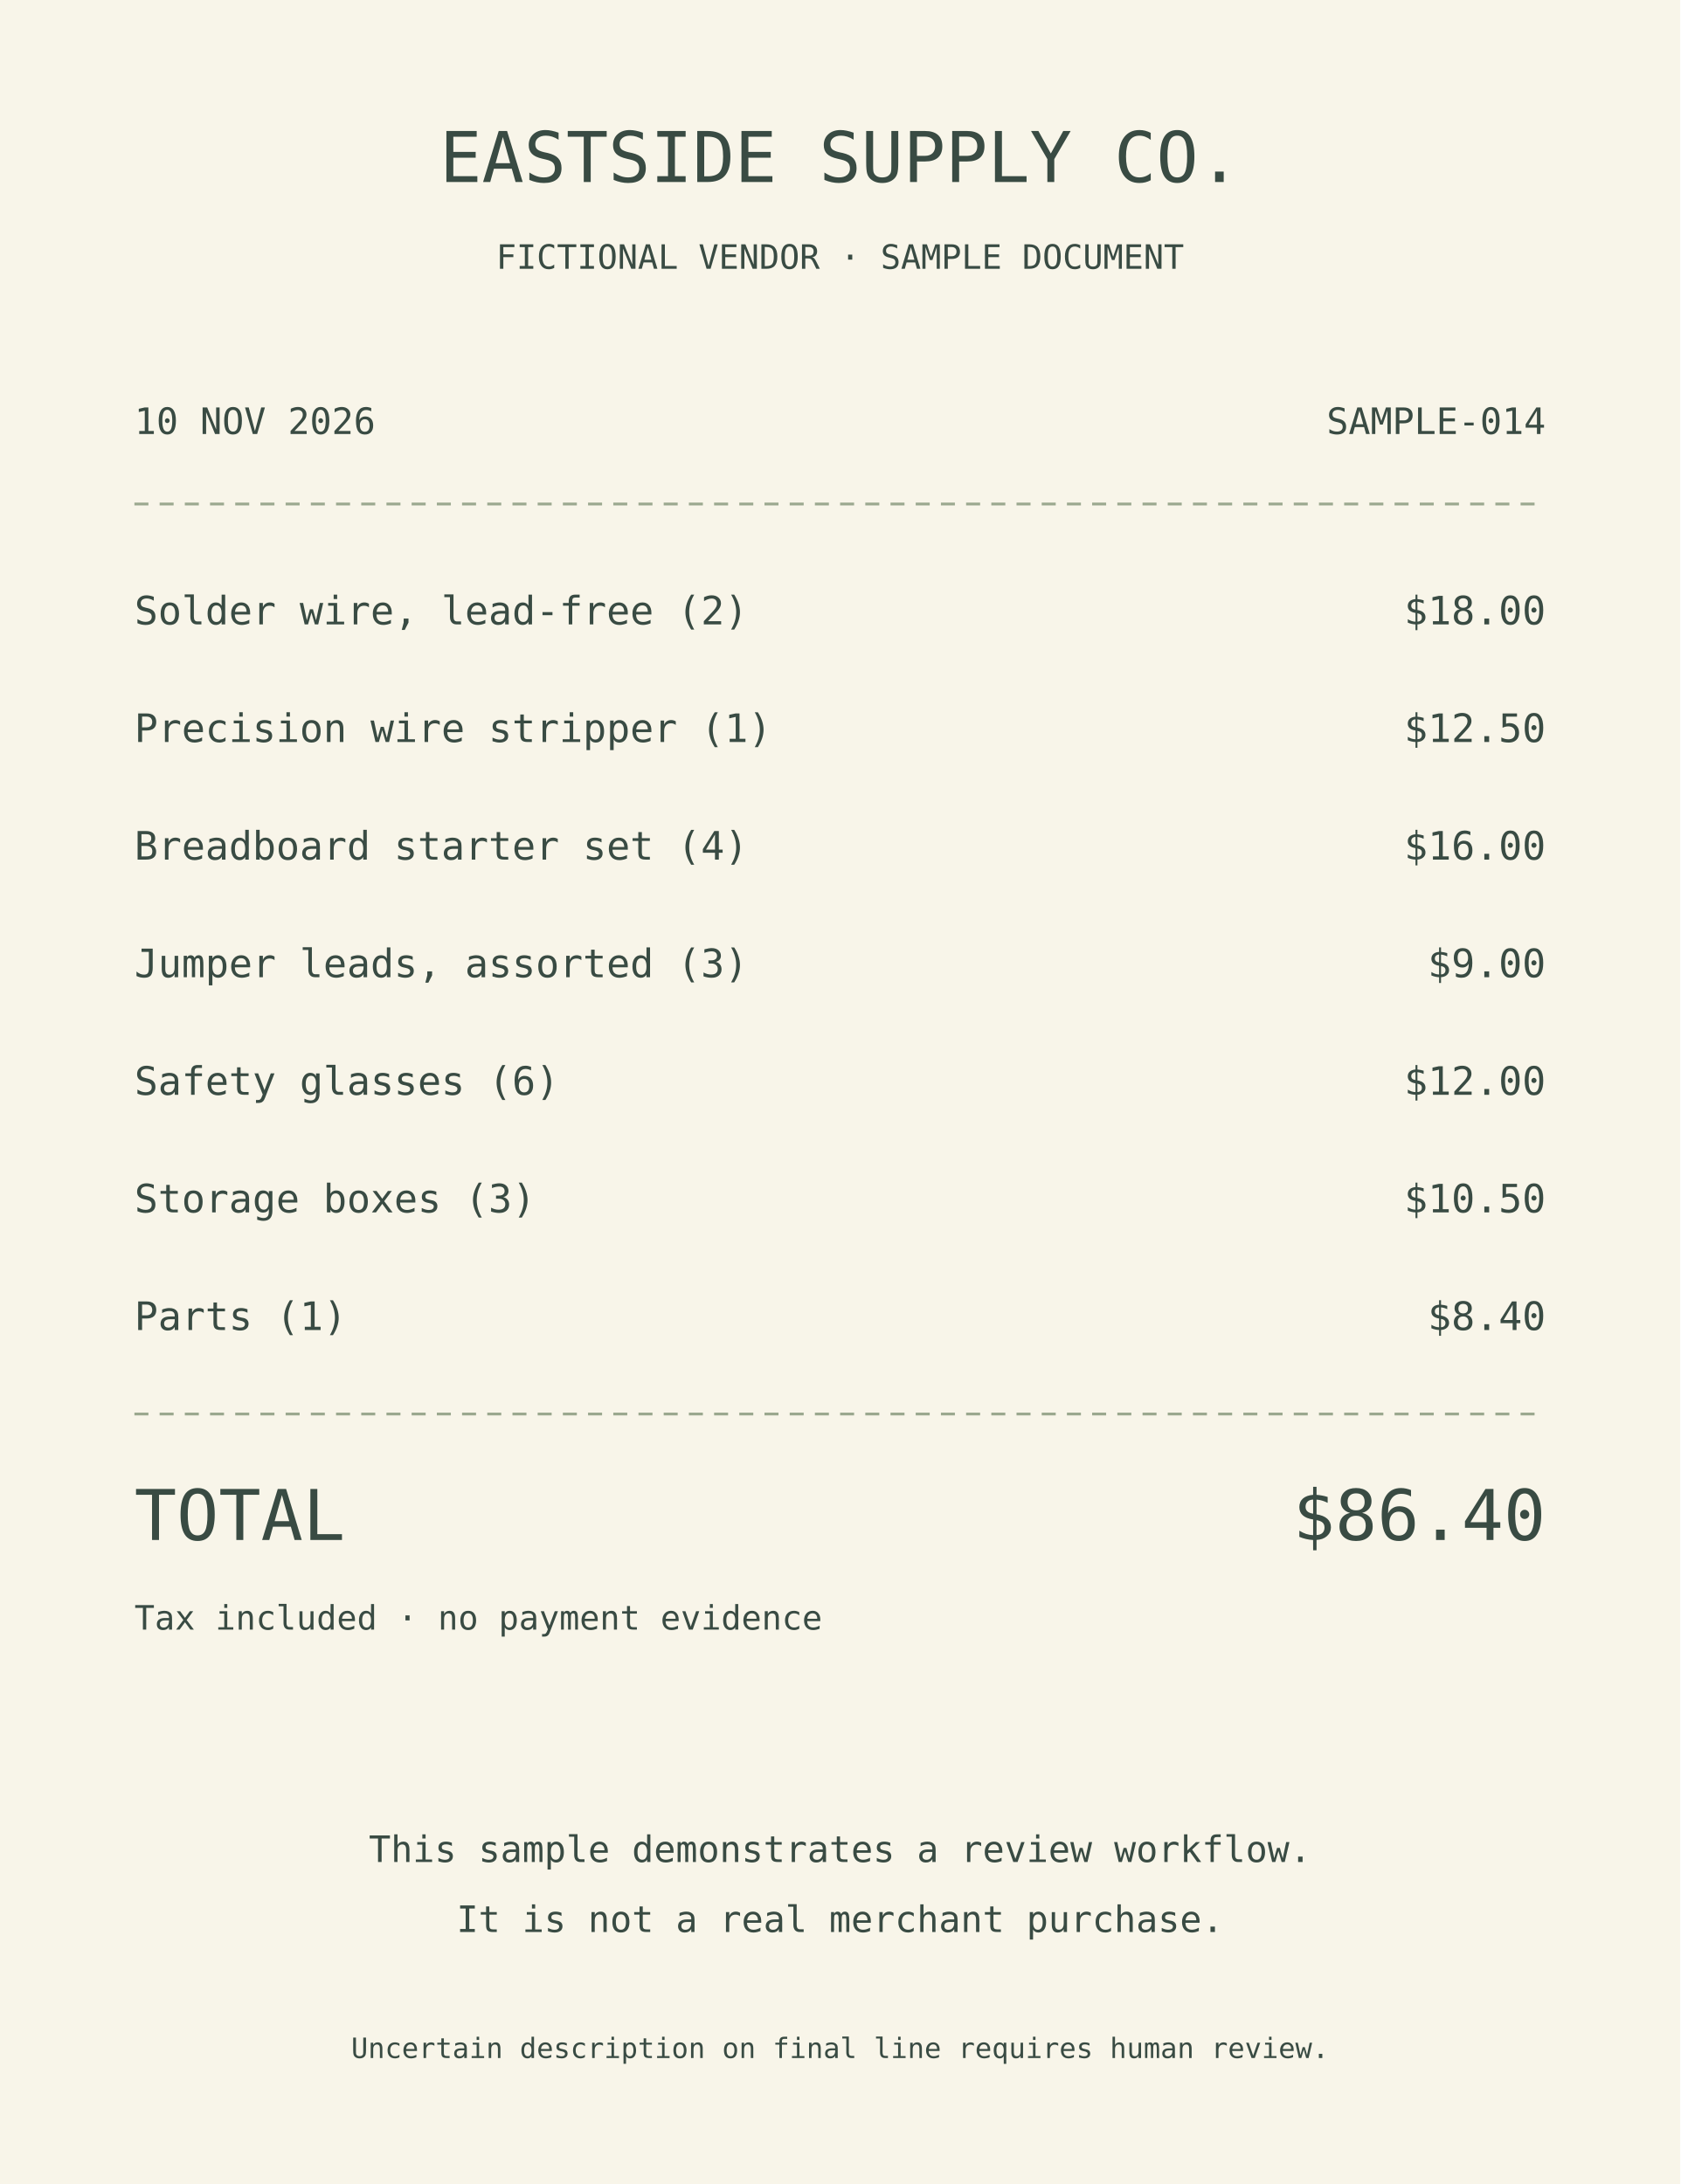
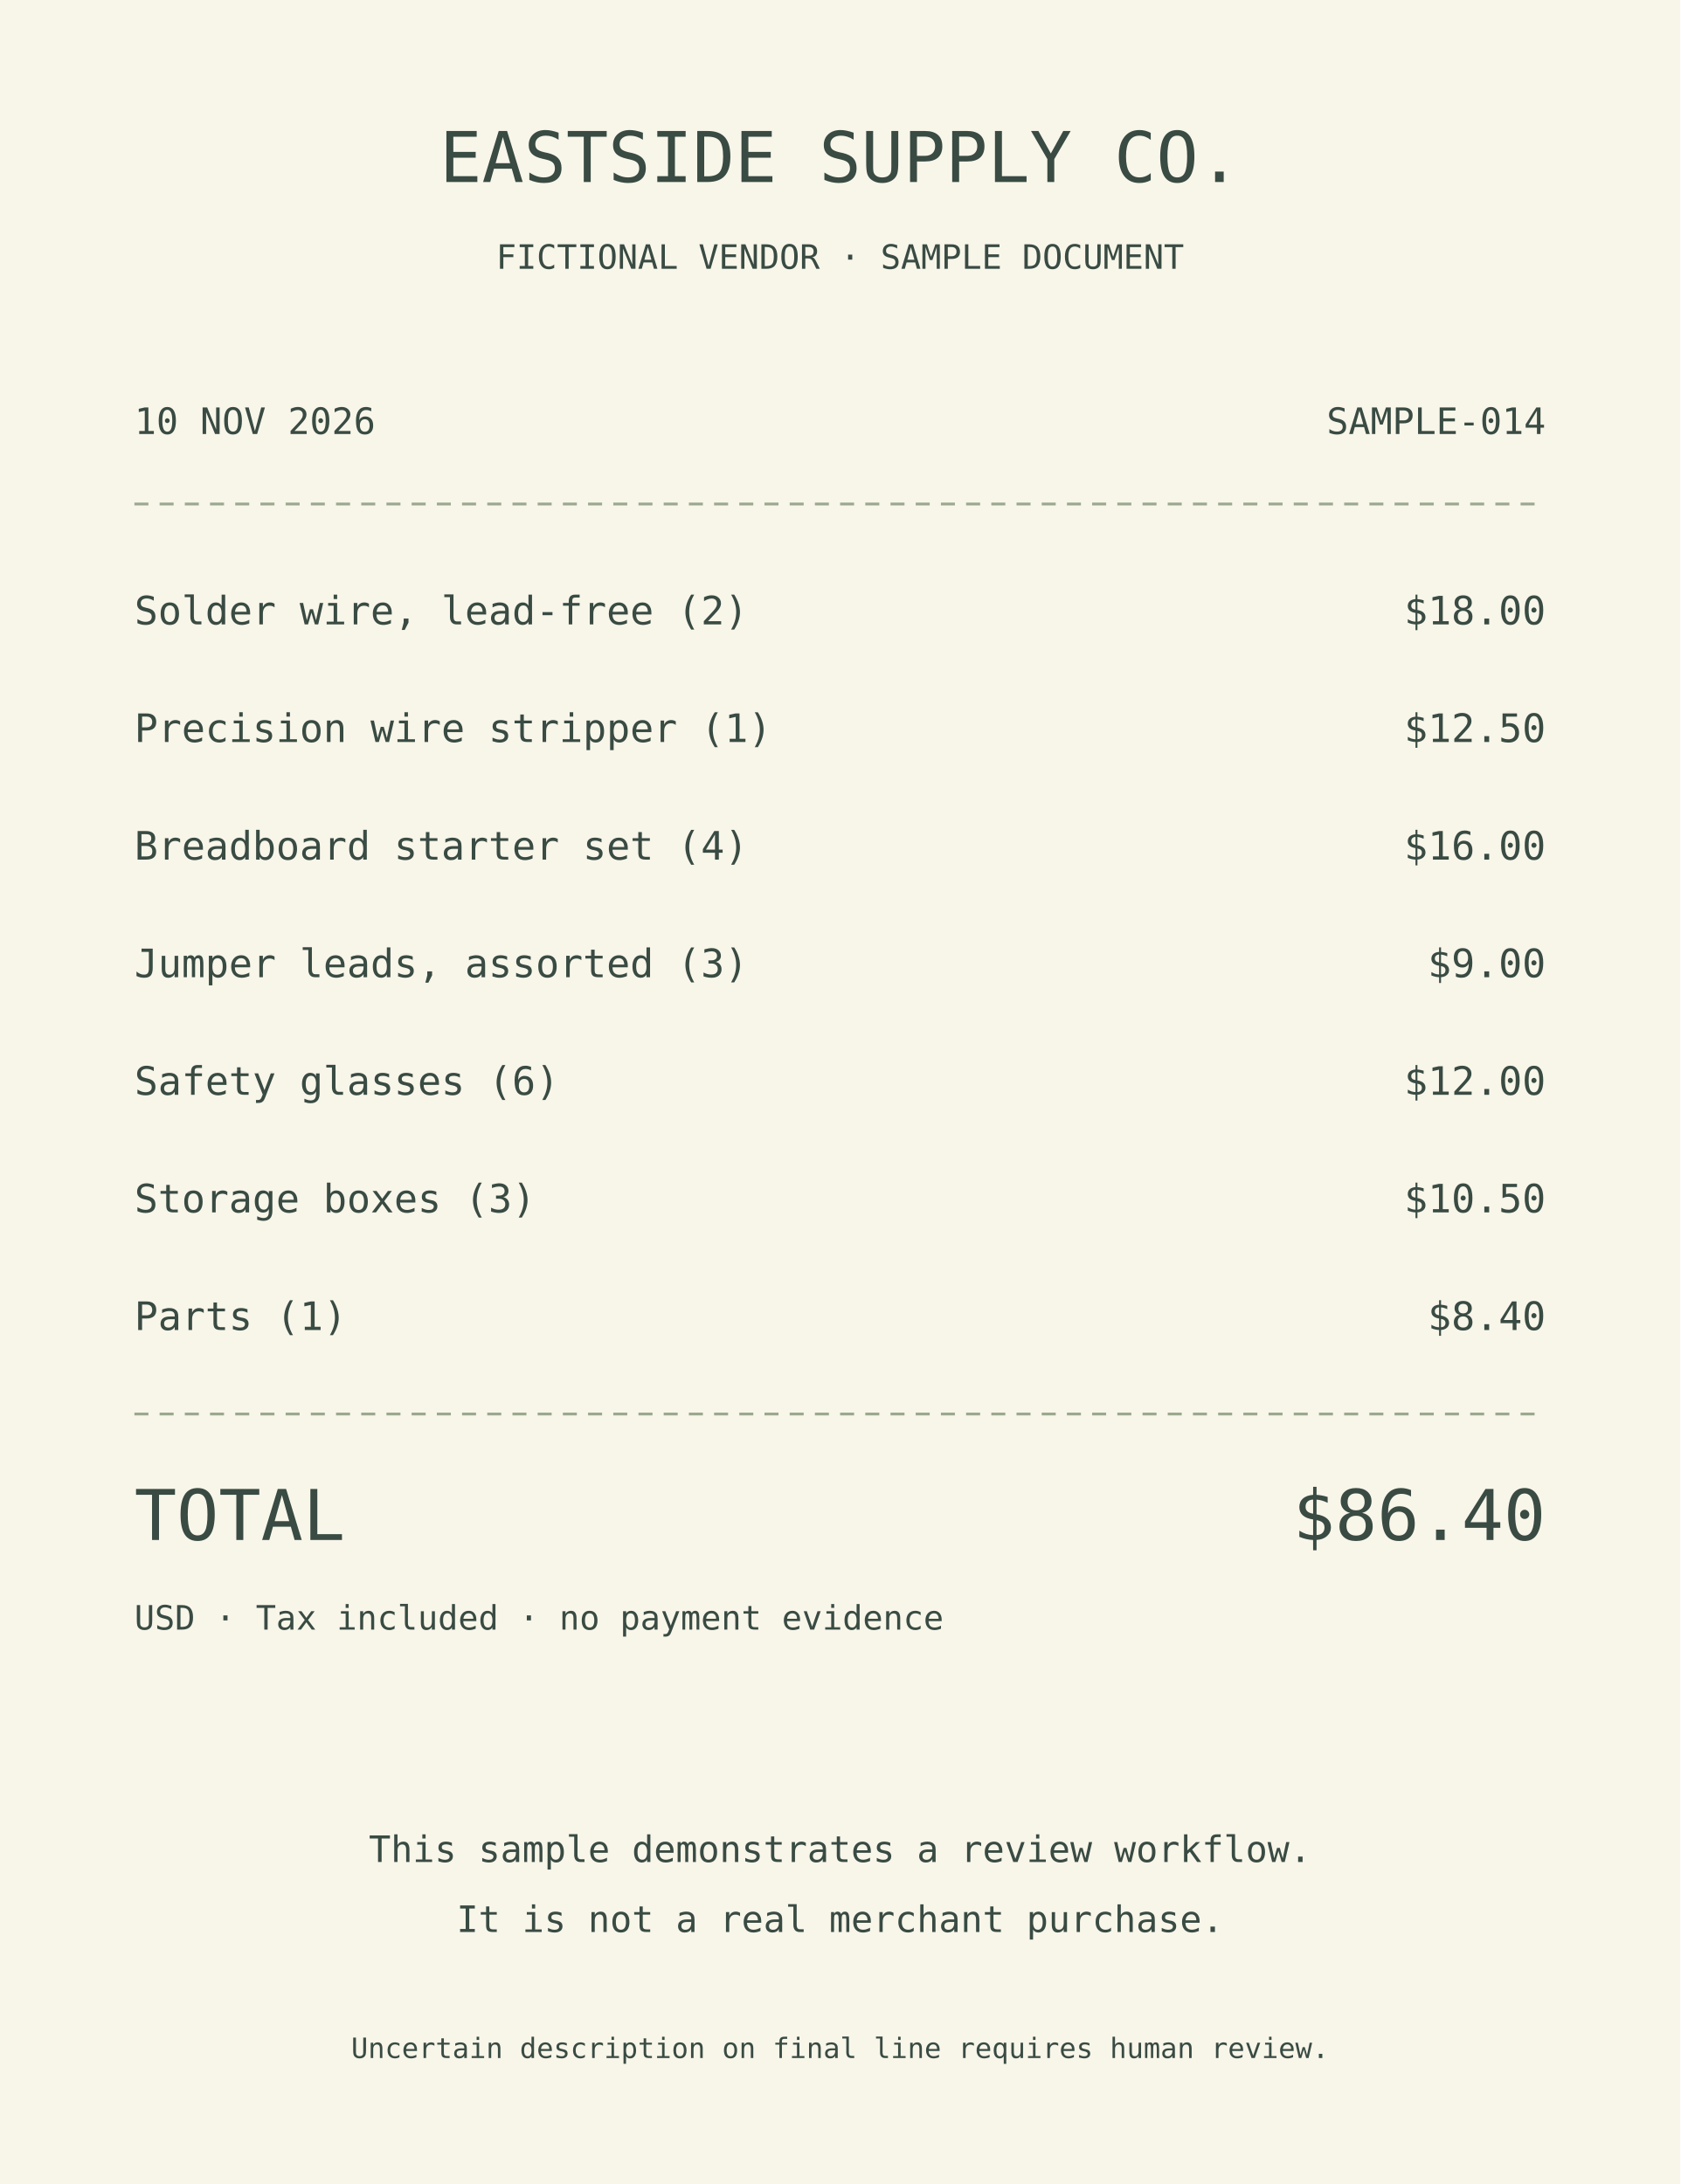
<svg xmlns="http://www.w3.org/2000/svg" width="600" height="780" viewBox="0 0 600 780" role="img" aria-label="Fictional sample receipt for 86 dollars and 40 cents. Not a real purchase.">
  <rect width="600" height="780" fill="#f8f5e9" />
  <g fill="#394b43" font-family="monospace">
    <text x="300" y="65" font-size="25" text-anchor="middle">EASTSIDE SUPPLY CO.</text>
    <text x="300" y="96" font-size="12" text-anchor="middle">FICTIONAL VENDOR · SAMPLE DOCUMENT</text>
    <text x="48" y="155" font-size="13">10 NOV 2026</text>
    <text x="552" y="155" font-size="13" text-anchor="end">SAMPLE-014</text>
    <path d="M48 180H552" stroke="#9ba88f" stroke-dasharray="5 4" />
    <g font-size="14">
      <text x="48" y="223">Solder wire, lead-free (2)</text>
      <text x="552" y="223" text-anchor="end">$18.00</text>
      <text x="48" y="265">Precision wire stripper (1)</text>
      <text x="552" y="265" text-anchor="end">$12.50</text>
      <text x="48" y="307">Breadboard starter set (4)</text>
      <text x="552" y="307" text-anchor="end">$16.00</text>
      <text x="48" y="349">Jumper leads, assorted (3)</text>
      <text x="552" y="349" text-anchor="end">$9.00</text>
      <text x="48" y="391">Safety glasses (6)</text>
      <text x="552" y="391" text-anchor="end">$12.00</text>
      <text x="48" y="433">Storage boxes (3)</text>
      <text x="552" y="433" text-anchor="end">$10.50</text>
      <text x="48" y="475">Parts (1)</text>
      <text x="552" y="475" text-anchor="end">$8.40</text>
    </g>
    <path d="M48 505H552" stroke="#9ba88f" stroke-dasharray="5 4" />
    <text x="48" y="550" font-size="25">TOTAL</text>
    <text x="552" y="550" font-size="25" text-anchor="end">$86.40</text>
-     <text x="48" y="582" font-size="12">Tax included · no payment evidence</text>
+     <text x="48" y="582" font-size="12">USD · Tax included · no payment evidence</text>
    <text x="300" y="665" text-anchor="middle" font-size="13">This sample demonstrates a review workflow.</text>
    <text x="300" y="690" text-anchor="middle" font-size="13">It is not a real merchant purchase.</text>
    <text x="300" y="735" text-anchor="middle" font-size="10">Uncertain description on final line requires human review.</text>
  </g>
</svg>
